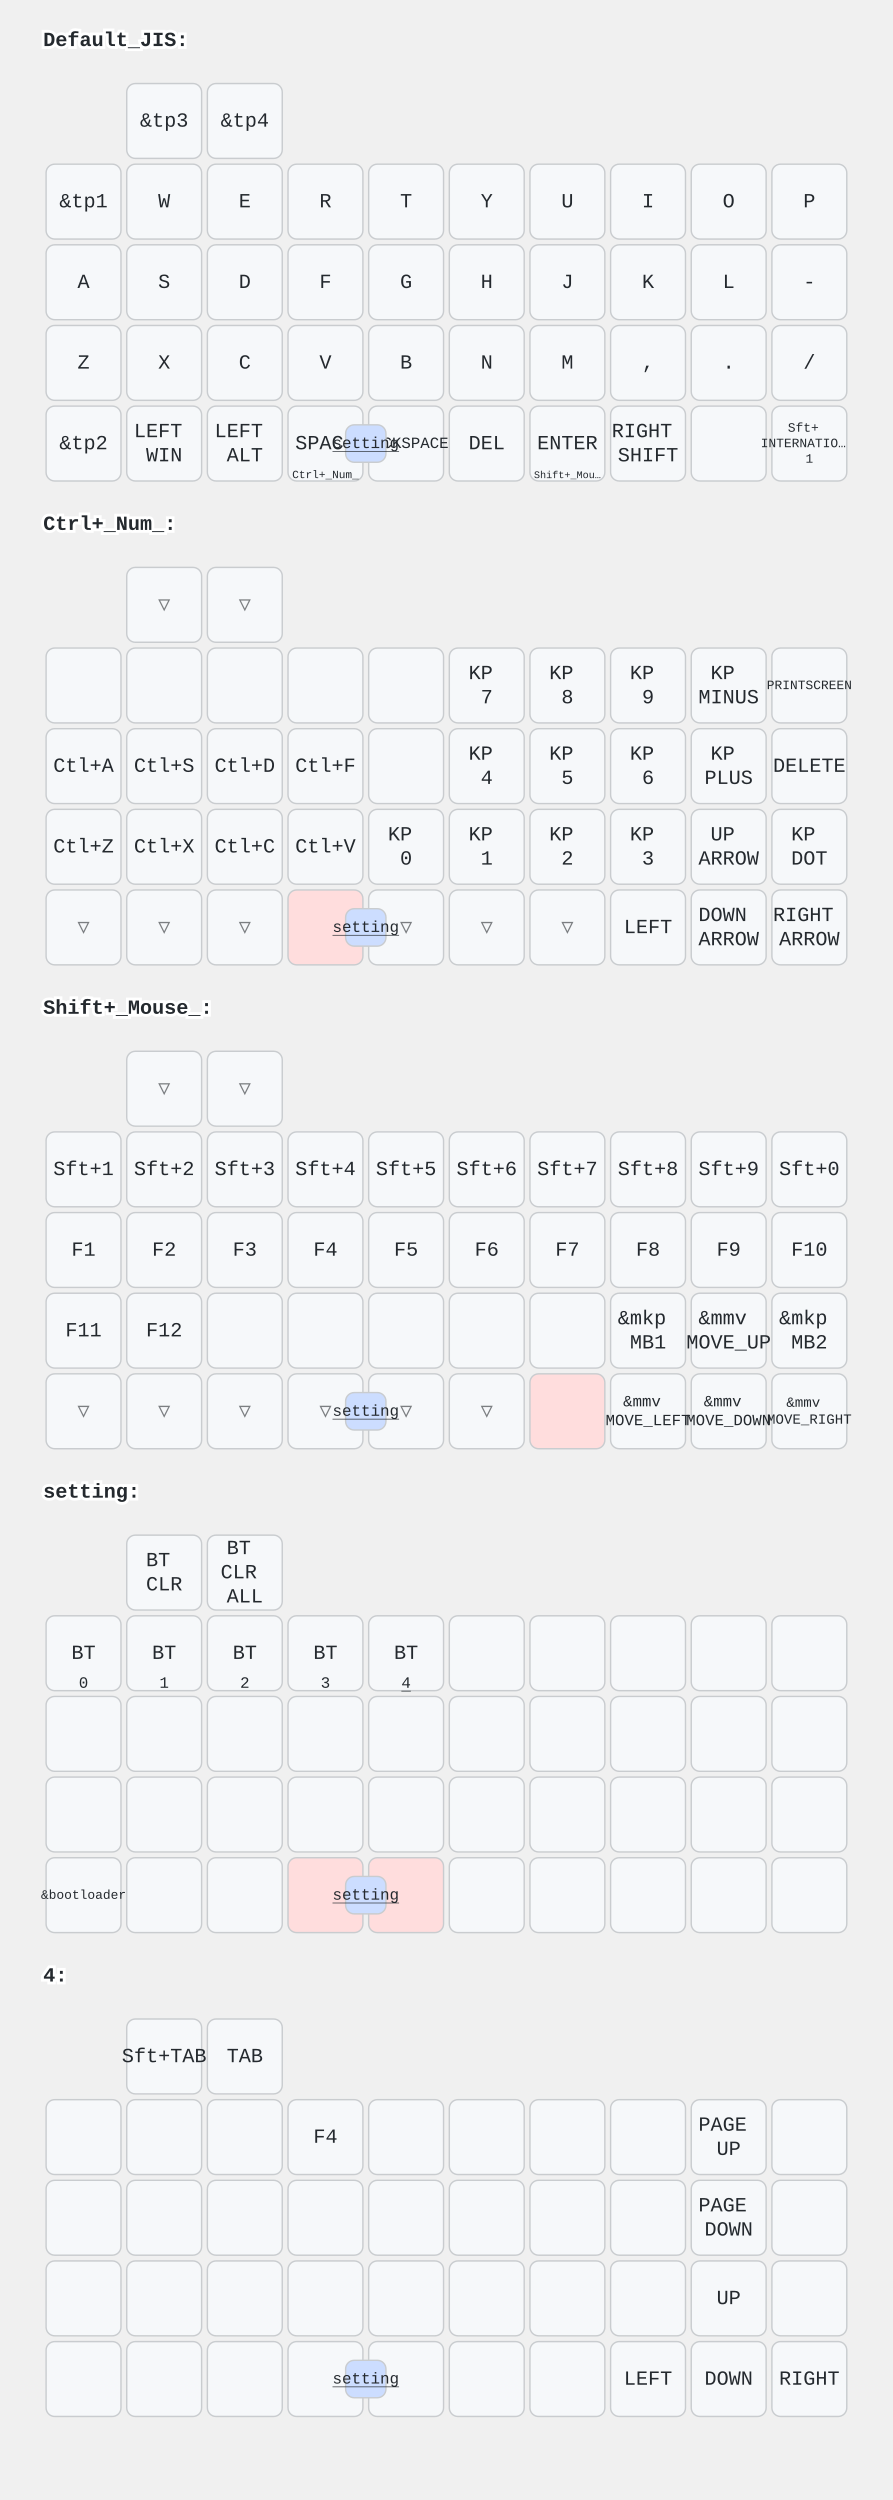
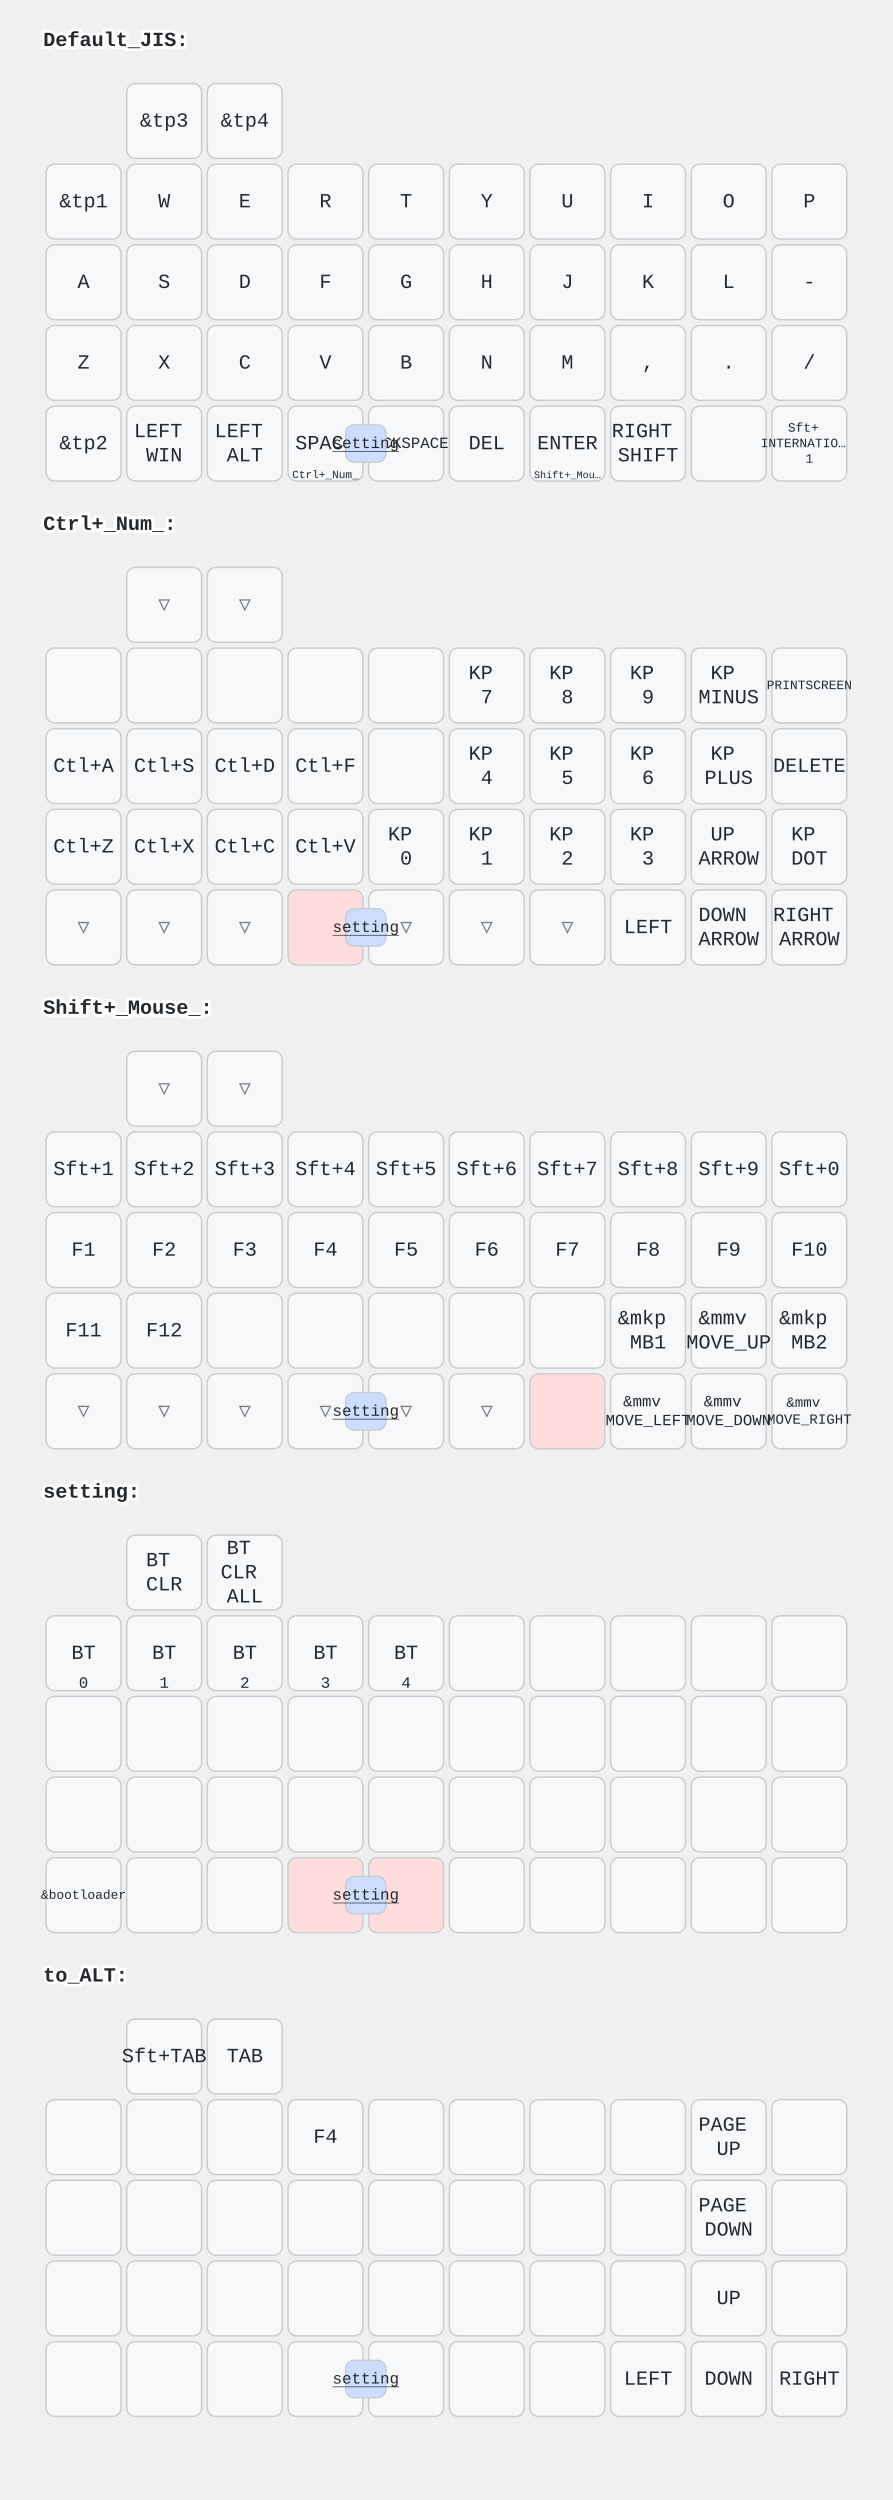
<svg xmlns="http://www.w3.org/2000/svg" width="620" height="1736" viewBox="0 0 620 1736" class="keymap">
  <style>/* inherit to force styles through use tags */
svg path {
    fill: inherit;
}

/* font and background color specifications */
svg.keymap {
    font-family: SFMono-Regular,Consolas,Liberation Mono,Menlo,monospace;
    font-size: 14px;
    font-kerning: normal;
    text-rendering: optimizeLegibility;
    fill: #24292e;
}

/* default key styling */
rect.key {
    fill: #f6f8fa;
}

rect.key, rect.combo {
    stroke: #c9cccf;
    stroke-width: 1;
}

/* default key side styling, only used is draw_key_sides is set */
rect.side {
    filter: brightness(90%);
}

/* color accent for combo boxes */
rect.combo, rect.combo-separate {
    fill: #cdf;
}

/* color accent for held keys */
rect.held, rect.combo.held {
    fill: #fdd;
}

/* color accent for ghost (optional) keys */
rect.ghost, rect.combo.ghost {
    stroke-dasharray: 4, 4;
    stroke-width: 2;
}

text {
    text-anchor: middle;
    dominant-baseline: middle;
}

/* styling for layer labels */
text.label {
    font-weight: bold;
    text-anchor: start;
    stroke: white;
    stroke-width: 4;
    paint-order: stroke;
}

/* styling for optional footer */
text.footer {
    text-anchor: end;
    dominant-baseline: auto;
    stroke: white;
    stroke-width: 4;
    paint-order: stroke;
}

/* styling for combo tap, and key non-tap label text */
text.combo, text.hold, text.shifted, text.left, text.right {
    font-size: 11px;
}

text.hold {
    text-anchor: middle;
    dominant-baseline: auto;
}

text.shifted {
    text-anchor: middle;
    dominant-baseline: hanging;
}

text.left {
    text-anchor: start;
}

text.right {
    text-anchor: end;
}

text.layer-activator {
    text-decoration: underline;
}

/* styling for hold/shifted label text in combo box */
text.combo.hold, text.combo.shifted, text.combo.left, text.combo.right {
    font-size: 8px;
}

/* lighter symbol for transparent keys */
text.trans {
    fill: #7b7e81;
}

/* styling for combo dendrons */
path.combo {
    stroke-width: 1;
    stroke: gray;
    fill: none;
}

/* Start Tabler Icons Cleanup */
/* cannot use height/width with glyphs */
.icon-tabler &gt; path {
    fill: inherit;
    stroke: inherit;
    stroke-width: 2;
}
/* hide tabler's default box */
.icon-tabler &gt; path[stroke="none"][fill="none"] {
    visibility: hidden;
}
/* End Tabler Icons Cleanup */
</style>
  <g transform="translate(30, 0)" class="layer-Default_JIS">
    <text x="0" y="28" class="label" id="Default_JIS">Default_JIS:</text>
    <g transform="translate(0, 56)">
      <g transform="translate(84, 28)" class="key keypos-0">
        <rect rx="6" ry="6" x="-26" y="-26" width="52" height="52" class="key" />
        <text x="0" y="0" class="key tap">&amp;tp3</text>
      </g>
      <g transform="translate(140, 28)" class="key keypos-1">
        <rect rx="6" ry="6" x="-26" y="-26" width="52" height="52" class="key" />
        <text x="0" y="0" class="key tap">&amp;tp4</text>
      </g>
      <g transform="translate(28, 84)" class="key keypos-2">
        <rect rx="6" ry="6" x="-26" y="-26" width="52" height="52" class="key" />
        <text x="0" y="0" class="key tap">&amp;tp1</text>
      </g>
      <g transform="translate(84, 84)" class="key keypos-3">
        <rect rx="6" ry="6" x="-26" y="-26" width="52" height="52" class="key" />
        <text x="0" y="0" class="key tap">W</text>
      </g>
      <g transform="translate(140, 84)" class="key keypos-4">
        <rect rx="6" ry="6" x="-26" y="-26" width="52" height="52" class="key" />
        <text x="0" y="0" class="key tap">E</text>
      </g>
      <g transform="translate(196, 84)" class="key keypos-5">
        <rect rx="6" ry="6" x="-26" y="-26" width="52" height="52" class="key" />
        <text x="0" y="0" class="key tap">R</text>
      </g>
      <g transform="translate(252, 84)" class="key keypos-6">
        <rect rx="6" ry="6" x="-26" y="-26" width="52" height="52" class="key" />
        <text x="0" y="0" class="key tap">T</text>
      </g>
      <g transform="translate(308, 84)" class="key keypos-7">
        <rect rx="6" ry="6" x="-26" y="-26" width="52" height="52" class="key" />
        <text x="0" y="0" class="key tap">Y</text>
      </g>
      <g transform="translate(364, 84)" class="key keypos-8">
        <rect rx="6" ry="6" x="-26" y="-26" width="52" height="52" class="key" />
        <text x="0" y="0" class="key tap">U</text>
      </g>
      <g transform="translate(420, 84)" class="key keypos-9">
        <rect rx="6" ry="6" x="-26" y="-26" width="52" height="52" class="key" />
        <text x="0" y="0" class="key tap">I</text>
      </g>
      <g transform="translate(476, 84)" class="key keypos-10">
        <rect rx="6" ry="6" x="-26" y="-26" width="52" height="52" class="key" />
        <text x="0" y="0" class="key tap">O</text>
      </g>
      <g transform="translate(532, 84)" class="key keypos-11">
        <rect rx="6" ry="6" x="-26" y="-26" width="52" height="52" class="key" />
        <text x="0" y="0" class="key tap">P</text>
      </g>
      <g transform="translate(28, 140)" class="key keypos-12">
        <rect rx="6" ry="6" x="-26" y="-26" width="52" height="52" class="key" />
        <text x="0" y="0" class="key tap">A</text>
      </g>
      <g transform="translate(84, 140)" class="key keypos-13">
        <rect rx="6" ry="6" x="-26" y="-26" width="52" height="52" class="key" />
        <text x="0" y="0" class="key tap">S</text>
      </g>
      <g transform="translate(140, 140)" class="key keypos-14">
        <rect rx="6" ry="6" x="-26" y="-26" width="52" height="52" class="key" />
        <text x="0" y="0" class="key tap">D</text>
      </g>
      <g transform="translate(196, 140)" class="key keypos-15">
        <rect rx="6" ry="6" x="-26" y="-26" width="52" height="52" class="key" />
        <text x="0" y="0" class="key tap">F</text>
      </g>
      <g transform="translate(252, 140)" class="key keypos-16">
        <rect rx="6" ry="6" x="-26" y="-26" width="52" height="52" class="key" />
        <text x="0" y="0" class="key tap">G</text>
      </g>
      <g transform="translate(308, 140)" class="key keypos-17">
        <rect rx="6" ry="6" x="-26" y="-26" width="52" height="52" class="key" />
        <text x="0" y="0" class="key tap">H</text>
      </g>
      <g transform="translate(364, 140)" class="key keypos-18">
        <rect rx="6" ry="6" x="-26" y="-26" width="52" height="52" class="key" />
        <text x="0" y="0" class="key tap">J</text>
      </g>
      <g transform="translate(420, 140)" class="key keypos-19">
        <rect rx="6" ry="6" x="-26" y="-26" width="52" height="52" class="key" />
        <text x="0" y="0" class="key tap">K</text>
      </g>
      <g transform="translate(476, 140)" class="key keypos-20">
        <rect rx="6" ry="6" x="-26" y="-26" width="52" height="52" class="key" />
        <text x="0" y="0" class="key tap">L</text>
      </g>
      <g transform="translate(532, 140)" class="key keypos-21">
        <rect rx="6" ry="6" x="-26" y="-26" width="52" height="52" class="key" />
        <text x="0" y="0" class="key tap">-</text>
      </g>
      <g transform="translate(28, 196)" class="key keypos-22">
        <rect rx="6" ry="6" x="-26" y="-26" width="52" height="52" class="key" />
        <text x="0" y="0" class="key tap">Z</text>
      </g>
      <g transform="translate(84, 196)" class="key keypos-23">
        <rect rx="6" ry="6" x="-26" y="-26" width="52" height="52" class="key" />
        <text x="0" y="0" class="key tap">X</text>
      </g>
      <g transform="translate(140, 196)" class="key keypos-24">
        <rect rx="6" ry="6" x="-26" y="-26" width="52" height="52" class="key" />
        <text x="0" y="0" class="key tap">C</text>
      </g>
      <g transform="translate(196, 196)" class="key keypos-25">
        <rect rx="6" ry="6" x="-26" y="-26" width="52" height="52" class="key" />
        <text x="0" y="0" class="key tap">V</text>
      </g>
      <g transform="translate(252, 196)" class="key keypos-26">
        <rect rx="6" ry="6" x="-26" y="-26" width="52" height="52" class="key" />
        <text x="0" y="0" class="key tap">B</text>
      </g>
      <g transform="translate(308, 196)" class="key keypos-27">
        <rect rx="6" ry="6" x="-26" y="-26" width="52" height="52" class="key" />
        <text x="0" y="0" class="key tap">N</text>
      </g>
      <g transform="translate(364, 196)" class="key keypos-28">
        <rect rx="6" ry="6" x="-26" y="-26" width="52" height="52" class="key" />
        <text x="0" y="0" class="key tap">M</text>
      </g>
      <g transform="translate(420, 196)" class="key keypos-29">
        <rect rx="6" ry="6" x="-26" y="-26" width="52" height="52" class="key" />
        <text x="0" y="0" class="key tap">,</text>
      </g>
      <g transform="translate(476, 196)" class="key keypos-30">
        <rect rx="6" ry="6" x="-26" y="-26" width="52" height="52" class="key" />
        <text x="0" y="0" class="key tap">.</text>
      </g>
      <g transform="translate(532, 196)" class="key keypos-31">
        <rect rx="6" ry="6" x="-26" y="-26" width="52" height="52" class="key" />
        <text x="0" y="0" class="key tap">/</text>
      </g>
      <g transform="translate(28, 252)" class="key keypos-32">
        <rect rx="6" ry="6" x="-26" y="-26" width="52" height="52" class="key" />
        <text x="0" y="0" class="key tap">&amp;tp2</text>
      </g>
      <g transform="translate(84, 252)" class="key keypos-33">
        <rect rx="6" ry="6" x="-26" y="-26" width="52" height="52" class="key" />
        <text x="0" y="0" class="key tap">
          <tspan x="0" dy="-0.6em">LEFT</tspan>
          <tspan x="0" dy="1.2em">WIN</tspan>
        </text>
      </g>
      <g transform="translate(140, 252)" class="key keypos-34">
        <rect rx="6" ry="6" x="-26" y="-26" width="52" height="52" class="key" />
        <text x="0" y="0" class="key tap">
          <tspan x="0" dy="-0.6em">LEFT</tspan>
          <tspan x="0" dy="1.2em">ALT</tspan>
        </text>
      </g>
      <g transform="translate(196, 252)" class="key keypos-35">
        <rect rx="6" ry="6" x="-26" y="-26" width="52" height="52" class="key" />
        <text x="0" y="0" class="key tap">SPACE</text>
        <a href="#Ctrl_Num_">
          <text x="0" y="24" class="key hold layer-activator">
            <tspan style="font-size: 70%">Ctrl+_Num_</tspan>
          </text>
        </a>
      </g>
      <g transform="translate(252, 252)" class="key keypos-36">
        <rect rx="6" ry="6" x="-26" y="-26" width="52" height="52" class="key" />
        <text x="0" y="0" class="key tap">
          <tspan style="font-size: 78%">BACKSPACE</tspan>
        </text>
      </g>
      <g transform="translate(308, 252)" class="key keypos-37">
        <rect rx="6" ry="6" x="-26" y="-26" width="52" height="52" class="key" />
        <text x="0" y="0" class="key tap">DEL</text>
      </g>
      <g transform="translate(364, 252)" class="key keypos-38">
        <rect rx="6" ry="6" x="-26" y="-26" width="52" height="52" class="key" />
        <text x="0" y="0" class="key tap">ENTER</text>
        <a href="#Shift_Mouse_">
          <text x="0" y="24" class="key hold layer-activator">
            <tspan style="font-size: 64%">Shift+_Mou…</tspan>
          </text>
        </a>
      </g>
      <g transform="translate(420, 252)" class="key keypos-39">
        <rect rx="6" ry="6" x="-26" y="-26" width="52" height="52" class="key" />
        <text x="0" y="0" class="key tap">
          <tspan x="0" dy="-0.6em">RIGHT</tspan>
          <tspan x="0" dy="1.2em">SHIFT</tspan>
        </text>
      </g>
      <g transform="translate(476, 252)" class="key keypos-40">
        <rect rx="6" ry="6" x="-26" y="-26" width="52" height="52" class="key" />
      </g>
      <g transform="translate(532, 252)" class="key keypos-41">
        <rect rx="6" ry="6" x="-26" y="-26" width="52" height="52" class="key" />
        <text x="0" y="0" class="key tap">
          <tspan x="0" dy="-1.2em" style="font-size: 64%">Sft+</tspan>
          <tspan x="0" dy="1.2em" style="font-size: 64%">INTERNATIO…</tspan>
          <tspan x="0" dy="1.2em" style="font-size: 64%">1</tspan>
        </text>
      </g>
      <g class="combo combopos-0">
        <rect rx="6" ry="6" x="210" y="239" width="28" height="26" class="combo" />
        <a href="#setting">
          <text x="224" y="252" class="combo tap layer-activator">setting</text>
        </a>
      </g>
    </g>
  </g>
  <g transform="translate(30, 336)" class="layer-Ctrl+_Num_">
    <text x="0" y="28" class="label" id="Ctrl_Num_">Ctrl+_Num_:</text>
    <g transform="translate(0, 56)">
      <g transform="translate(84, 28)" class="key trans keypos-0">
        <rect rx="6" ry="6" x="-26" y="-26" width="52" height="52" class="key trans" />
        <text x="0" y="0" class="key trans tap">▽</text>
      </g>
      <g transform="translate(140, 28)" class="key trans keypos-1">
        <rect rx="6" ry="6" x="-26" y="-26" width="52" height="52" class="key trans" />
        <text x="0" y="0" class="key trans tap">▽</text>
      </g>
      <g transform="translate(28, 84)" class="key keypos-2">
        <rect rx="6" ry="6" x="-26" y="-26" width="52" height="52" class="key" />
      </g>
      <g transform="translate(84, 84)" class="key keypos-3">
        <rect rx="6" ry="6" x="-26" y="-26" width="52" height="52" class="key" />
      </g>
      <g transform="translate(140, 84)" class="key keypos-4">
        <rect rx="6" ry="6" x="-26" y="-26" width="52" height="52" class="key" />
      </g>
      <g transform="translate(196, 84)" class="key keypos-5">
        <rect rx="6" ry="6" x="-26" y="-26" width="52" height="52" class="key" />
      </g>
      <g transform="translate(252, 84)" class="key keypos-6">
        <rect rx="6" ry="6" x="-26" y="-26" width="52" height="52" class="key" />
      </g>
      <g transform="translate(308, 84)" class="key keypos-7">
        <rect rx="6" ry="6" x="-26" y="-26" width="52" height="52" class="key" />
        <text x="0" y="0" class="key tap">
          <tspan x="0" dy="-0.6em">KP</tspan>
          <tspan x="0" dy="1.2em">7</tspan>
        </text>
      </g>
      <g transform="translate(364, 84)" class="key keypos-8">
        <rect rx="6" ry="6" x="-26" y="-26" width="52" height="52" class="key" />
        <text x="0" y="0" class="key tap">
          <tspan x="0" dy="-0.6em">KP</tspan>
          <tspan x="0" dy="1.2em">8</tspan>
        </text>
      </g>
      <g transform="translate(420, 84)" class="key keypos-9">
        <rect rx="6" ry="6" x="-26" y="-26" width="52" height="52" class="key" />
        <text x="0" y="0" class="key tap">
          <tspan x="0" dy="-0.6em">KP</tspan>
          <tspan x="0" dy="1.2em">9</tspan>
        </text>
      </g>
      <g transform="translate(476, 84)" class="key keypos-10">
        <rect rx="6" ry="6" x="-26" y="-26" width="52" height="52" class="key" />
        <text x="0" y="0" class="key tap">
          <tspan x="0" dy="-0.6em">KP</tspan>
          <tspan x="0" dy="1.2em">MINUS</tspan>
        </text>
      </g>
      <g transform="translate(532, 84)" class="key keypos-11">
        <rect rx="6" ry="6" x="-26" y="-26" width="52" height="52" class="key" />
        <text x="0" y="0" class="key tap">
          <tspan style="font-size: 64%">PRINTSCREEN</tspan>
        </text>
      </g>
      <g transform="translate(28, 140)" class="key keypos-12">
        <rect rx="6" ry="6" x="-26" y="-26" width="52" height="52" class="key" />
        <text x="0" y="0" class="key tap">Ctl+A</text>
      </g>
      <g transform="translate(84, 140)" class="key keypos-13">
        <rect rx="6" ry="6" x="-26" y="-26" width="52" height="52" class="key" />
        <text x="0" y="0" class="key tap">Ctl+S</text>
      </g>
      <g transform="translate(140, 140)" class="key keypos-14">
        <rect rx="6" ry="6" x="-26" y="-26" width="52" height="52" class="key" />
        <text x="0" y="0" class="key tap">Ctl+D</text>
      </g>
      <g transform="translate(196, 140)" class="key keypos-15">
        <rect rx="6" ry="6" x="-26" y="-26" width="52" height="52" class="key" />
        <text x="0" y="0" class="key tap">Ctl+F</text>
      </g>
      <g transform="translate(252, 140)" class="key keypos-16">
        <rect rx="6" ry="6" x="-26" y="-26" width="52" height="52" class="key" />
      </g>
      <g transform="translate(308, 140)" class="key keypos-17">
        <rect rx="6" ry="6" x="-26" y="-26" width="52" height="52" class="key" />
        <text x="0" y="0" class="key tap">
          <tspan x="0" dy="-0.6em">KP</tspan>
          <tspan x="0" dy="1.2em">4</tspan>
        </text>
      </g>
      <g transform="translate(364, 140)" class="key keypos-18">
        <rect rx="6" ry="6" x="-26" y="-26" width="52" height="52" class="key" />
        <text x="0" y="0" class="key tap">
          <tspan x="0" dy="-0.6em">KP</tspan>
          <tspan x="0" dy="1.2em">5</tspan>
        </text>
      </g>
      <g transform="translate(420, 140)" class="key keypos-19">
        <rect rx="6" ry="6" x="-26" y="-26" width="52" height="52" class="key" />
        <text x="0" y="0" class="key tap">
          <tspan x="0" dy="-0.6em">KP</tspan>
          <tspan x="0" dy="1.2em">6</tspan>
        </text>
      </g>
      <g transform="translate(476, 140)" class="key keypos-20">
        <rect rx="6" ry="6" x="-26" y="-26" width="52" height="52" class="key" />
        <text x="0" y="0" class="key tap">
          <tspan x="0" dy="-0.6em">KP</tspan>
          <tspan x="0" dy="1.2em">PLUS</tspan>
        </text>
      </g>
      <g transform="translate(532, 140)" class="key keypos-21">
        <rect rx="6" ry="6" x="-26" y="-26" width="52" height="52" class="key" />
        <text x="0" y="0" class="key tap">DELETE</text>
      </g>
      <g transform="translate(28, 196)" class="key keypos-22">
        <rect rx="6" ry="6" x="-26" y="-26" width="52" height="52" class="key" />
        <text x="0" y="0" class="key tap">Ctl+Z</text>
      </g>
      <g transform="translate(84, 196)" class="key keypos-23">
        <rect rx="6" ry="6" x="-26" y="-26" width="52" height="52" class="key" />
        <text x="0" y="0" class="key tap">Ctl+X</text>
      </g>
      <g transform="translate(140, 196)" class="key keypos-24">
        <rect rx="6" ry="6" x="-26" y="-26" width="52" height="52" class="key" />
        <text x="0" y="0" class="key tap">Ctl+C</text>
      </g>
      <g transform="translate(196, 196)" class="key keypos-25">
        <rect rx="6" ry="6" x="-26" y="-26" width="52" height="52" class="key" />
        <text x="0" y="0" class="key tap">Ctl+V</text>
      </g>
      <g transform="translate(252, 196)" class="key keypos-26">
        <rect rx="6" ry="6" x="-26" y="-26" width="52" height="52" class="key" />
        <text x="0" y="0" class="key tap">
          <tspan x="0" dy="-0.6em">KP</tspan>
          <tspan x="0" dy="1.2em">0</tspan>
        </text>
      </g>
      <g transform="translate(308, 196)" class="key keypos-27">
        <rect rx="6" ry="6" x="-26" y="-26" width="52" height="52" class="key" />
        <text x="0" y="0" class="key tap">
          <tspan x="0" dy="-0.6em">KP</tspan>
          <tspan x="0" dy="1.2em">1</tspan>
        </text>
      </g>
      <g transform="translate(364, 196)" class="key keypos-28">
        <rect rx="6" ry="6" x="-26" y="-26" width="52" height="52" class="key" />
        <text x="0" y="0" class="key tap">
          <tspan x="0" dy="-0.6em">KP</tspan>
          <tspan x="0" dy="1.2em">2</tspan>
        </text>
      </g>
      <g transform="translate(420, 196)" class="key keypos-29">
        <rect rx="6" ry="6" x="-26" y="-26" width="52" height="52" class="key" />
        <text x="0" y="0" class="key tap">
          <tspan x="0" dy="-0.6em">KP</tspan>
          <tspan x="0" dy="1.2em">3</tspan>
        </text>
      </g>
      <g transform="translate(476, 196)" class="key keypos-30">
        <rect rx="6" ry="6" x="-26" y="-26" width="52" height="52" class="key" />
        <text x="0" y="0" class="key tap">
          <tspan x="0" dy="-0.6em">UP</tspan>
          <tspan x="0" dy="1.2em">ARROW</tspan>
        </text>
      </g>
      <g transform="translate(532, 196)" class="key keypos-31">
        <rect rx="6" ry="6" x="-26" y="-26" width="52" height="52" class="key" />
        <text x="0" y="0" class="key tap">
          <tspan x="0" dy="-0.6em">KP</tspan>
          <tspan x="0" dy="1.2em">DOT</tspan>
        </text>
      </g>
      <g transform="translate(28, 252)" class="key trans keypos-32">
        <rect rx="6" ry="6" x="-26" y="-26" width="52" height="52" class="key trans" />
        <text x="0" y="0" class="key trans tap">▽</text>
      </g>
      <g transform="translate(84, 252)" class="key trans keypos-33">
        <rect rx="6" ry="6" x="-26" y="-26" width="52" height="52" class="key trans" />
        <text x="0" y="0" class="key trans tap">▽</text>
      </g>
      <g transform="translate(140, 252)" class="key trans keypos-34">
        <rect rx="6" ry="6" x="-26" y="-26" width="52" height="52" class="key trans" />
        <text x="0" y="0" class="key trans tap">▽</text>
      </g>
      <g transform="translate(196, 252)" class="key held keypos-35">
        <rect rx="6" ry="6" x="-26" y="-26" width="52" height="52" class="key held" />
      </g>
      <g transform="translate(252, 252)" class="key trans keypos-36">
        <rect rx="6" ry="6" x="-26" y="-26" width="52" height="52" class="key trans" />
        <text x="0" y="0" class="key trans tap">▽</text>
      </g>
      <g transform="translate(308, 252)" class="key trans keypos-37">
        <rect rx="6" ry="6" x="-26" y="-26" width="52" height="52" class="key trans" />
        <text x="0" y="0" class="key trans tap">▽</text>
      </g>
      <g transform="translate(364, 252)" class="key trans keypos-38">
        <rect rx="6" ry="6" x="-26" y="-26" width="52" height="52" class="key trans" />
        <text x="0" y="0" class="key trans tap">▽</text>
      </g>
      <g transform="translate(420, 252)" class="key keypos-39">
        <rect rx="6" ry="6" x="-26" y="-26" width="52" height="52" class="key" />
        <text x="0" y="0" class="key tap">LEFT</text>
      </g>
      <g transform="translate(476, 252)" class="key keypos-40">
        <rect rx="6" ry="6" x="-26" y="-26" width="52" height="52" class="key" />
        <text x="0" y="0" class="key tap">
          <tspan x="0" dy="-0.6em">DOWN</tspan>
          <tspan x="0" dy="1.2em">ARROW</tspan>
        </text>
      </g>
      <g transform="translate(532, 252)" class="key keypos-41">
        <rect rx="6" ry="6" x="-26" y="-26" width="52" height="52" class="key" />
        <text x="0" y="0" class="key tap">
          <tspan x="0" dy="-0.6em">RIGHT</tspan>
          <tspan x="0" dy="1.2em">ARROW</tspan>
        </text>
      </g>
      <g class="combo combopos-0">
        <rect rx="6" ry="6" x="210" y="239" width="28" height="26" class="combo" />
        <a href="#setting">
          <text x="224" y="252" class="combo tap layer-activator">setting</text>
        </a>
      </g>
    </g>
  </g>
  <g transform="translate(30, 672)" class="layer-Shift+_Mouse_">
    <text x="0" y="28" class="label" id="Shift_Mouse_">Shift+_Mouse_:</text>
    <g transform="translate(0, 56)">
      <g transform="translate(84, 28)" class="key trans keypos-0">
        <rect rx="6" ry="6" x="-26" y="-26" width="52" height="52" class="key trans" />
        <text x="0" y="0" class="key trans tap">▽</text>
      </g>
      <g transform="translate(140, 28)" class="key trans keypos-1">
        <rect rx="6" ry="6" x="-26" y="-26" width="52" height="52" class="key trans" />
        <text x="0" y="0" class="key trans tap">▽</text>
      </g>
      <g transform="translate(28, 84)" class="key keypos-2">
        <rect rx="6" ry="6" x="-26" y="-26" width="52" height="52" class="key" />
        <text x="0" y="0" class="key tap">Sft+1</text>
      </g>
      <g transform="translate(84, 84)" class="key keypos-3">
        <rect rx="6" ry="6" x="-26" y="-26" width="52" height="52" class="key" />
        <text x="0" y="0" class="key tap">Sft+2</text>
      </g>
      <g transform="translate(140, 84)" class="key keypos-4">
        <rect rx="6" ry="6" x="-26" y="-26" width="52" height="52" class="key" />
        <text x="0" y="0" class="key tap">Sft+3</text>
      </g>
      <g transform="translate(196, 84)" class="key keypos-5">
        <rect rx="6" ry="6" x="-26" y="-26" width="52" height="52" class="key" />
        <text x="0" y="0" class="key tap">Sft+4</text>
      </g>
      <g transform="translate(252, 84)" class="key keypos-6">
        <rect rx="6" ry="6" x="-26" y="-26" width="52" height="52" class="key" />
        <text x="0" y="0" class="key tap">Sft+5</text>
      </g>
      <g transform="translate(308, 84)" class="key keypos-7">
        <rect rx="6" ry="6" x="-26" y="-26" width="52" height="52" class="key" />
        <text x="0" y="0" class="key tap">Sft+6</text>
      </g>
      <g transform="translate(364, 84)" class="key keypos-8">
        <rect rx="6" ry="6" x="-26" y="-26" width="52" height="52" class="key" />
        <text x="0" y="0" class="key tap">Sft+7</text>
      </g>
      <g transform="translate(420, 84)" class="key keypos-9">
        <rect rx="6" ry="6" x="-26" y="-26" width="52" height="52" class="key" />
        <text x="0" y="0" class="key tap">Sft+8</text>
      </g>
      <g transform="translate(476, 84)" class="key keypos-10">
        <rect rx="6" ry="6" x="-26" y="-26" width="52" height="52" class="key" />
        <text x="0" y="0" class="key tap">Sft+9</text>
      </g>
      <g transform="translate(532, 84)" class="key keypos-11">
        <rect rx="6" ry="6" x="-26" y="-26" width="52" height="52" class="key" />
        <text x="0" y="0" class="key tap">Sft+0</text>
      </g>
      <g transform="translate(28, 140)" class="key keypos-12">
        <rect rx="6" ry="6" x="-26" y="-26" width="52" height="52" class="key" />
        <text x="0" y="0" class="key tap">F1</text>
      </g>
      <g transform="translate(84, 140)" class="key keypos-13">
        <rect rx="6" ry="6" x="-26" y="-26" width="52" height="52" class="key" />
        <text x="0" y="0" class="key tap">F2</text>
      </g>
      <g transform="translate(140, 140)" class="key keypos-14">
        <rect rx="6" ry="6" x="-26" y="-26" width="52" height="52" class="key" />
        <text x="0" y="0" class="key tap">F3</text>
      </g>
      <g transform="translate(196, 140)" class="key keypos-15">
        <rect rx="6" ry="6" x="-26" y="-26" width="52" height="52" class="key" />
        <text x="0" y="0" class="key tap">F4</text>
      </g>
      <g transform="translate(252, 140)" class="key keypos-16">
        <rect rx="6" ry="6" x="-26" y="-26" width="52" height="52" class="key" />
        <text x="0" y="0" class="key tap">F5</text>
      </g>
      <g transform="translate(308, 140)" class="key keypos-17">
        <rect rx="6" ry="6" x="-26" y="-26" width="52" height="52" class="key" />
        <text x="0" y="0" class="key tap">F6</text>
      </g>
      <g transform="translate(364, 140)" class="key keypos-18">
        <rect rx="6" ry="6" x="-26" y="-26" width="52" height="52" class="key" />
        <text x="0" y="0" class="key tap">F7</text>
      </g>
      <g transform="translate(420, 140)" class="key keypos-19">
        <rect rx="6" ry="6" x="-26" y="-26" width="52" height="52" class="key" />
        <text x="0" y="0" class="key tap">F8</text>
      </g>
      <g transform="translate(476, 140)" class="key keypos-20">
        <rect rx="6" ry="6" x="-26" y="-26" width="52" height="52" class="key" />
        <text x="0" y="0" class="key tap">F9</text>
      </g>
      <g transform="translate(532, 140)" class="key keypos-21">
        <rect rx="6" ry="6" x="-26" y="-26" width="52" height="52" class="key" />
        <text x="0" y="0" class="key tap">F10</text>
      </g>
      <g transform="translate(28, 196)" class="key keypos-22">
        <rect rx="6" ry="6" x="-26" y="-26" width="52" height="52" class="key" />
        <text x="0" y="0" class="key tap">F11</text>
      </g>
      <g transform="translate(84, 196)" class="key keypos-23">
        <rect rx="6" ry="6" x="-26" y="-26" width="52" height="52" class="key" />
        <text x="0" y="0" class="key tap">F12</text>
      </g>
      <g transform="translate(140, 196)" class="key keypos-24">
        <rect rx="6" ry="6" x="-26" y="-26" width="52" height="52" class="key" />
      </g>
      <g transform="translate(196, 196)" class="key keypos-25">
        <rect rx="6" ry="6" x="-26" y="-26" width="52" height="52" class="key" />
      </g>
      <g transform="translate(252, 196)" class="key keypos-26">
        <rect rx="6" ry="6" x="-26" y="-26" width="52" height="52" class="key" />
      </g>
      <g transform="translate(308, 196)" class="key keypos-27">
        <rect rx="6" ry="6" x="-26" y="-26" width="52" height="52" class="key" />
      </g>
      <g transform="translate(364, 196)" class="key keypos-28">
        <rect rx="6" ry="6" x="-26" y="-26" width="52" height="52" class="key" />
      </g>
      <g transform="translate(420, 196)" class="key keypos-29">
        <rect rx="6" ry="6" x="-26" y="-26" width="52" height="52" class="key" />
        <text x="0" y="0" class="key tap">
          <tspan x="0" dy="-0.6em">&amp;mkp</tspan>
          <tspan x="0" dy="1.2em">MB1</tspan>
        </text>
      </g>
      <g transform="translate(476, 196)" class="key keypos-30">
        <rect rx="6" ry="6" x="-26" y="-26" width="52" height="52" class="key" />
        <text x="0" y="0" class="key tap">
          <tspan x="0" dy="-0.6em">&amp;mmv</tspan>
          <tspan x="0" dy="1.2em">MOVE_UP</tspan>
        </text>
      </g>
      <g transform="translate(532, 196)" class="key keypos-31">
        <rect rx="6" ry="6" x="-26" y="-26" width="52" height="52" class="key" />
        <text x="0" y="0" class="key tap">
          <tspan x="0" dy="-0.6em">&amp;mkp</tspan>
          <tspan x="0" dy="1.2em">MB2</tspan>
        </text>
      </g>
      <g transform="translate(28, 252)" class="key trans keypos-32">
        <rect rx="6" ry="6" x="-26" y="-26" width="52" height="52" class="key trans" />
        <text x="0" y="0" class="key trans tap">▽</text>
      </g>
      <g transform="translate(84, 252)" class="key trans keypos-33">
        <rect rx="6" ry="6" x="-26" y="-26" width="52" height="52" class="key trans" />
        <text x="0" y="0" class="key trans tap">▽</text>
      </g>
      <g transform="translate(140, 252)" class="key trans keypos-34">
        <rect rx="6" ry="6" x="-26" y="-26" width="52" height="52" class="key trans" />
        <text x="0" y="0" class="key trans tap">▽</text>
      </g>
      <g transform="translate(196, 252)" class="key trans keypos-35">
        <rect rx="6" ry="6" x="-26" y="-26" width="52" height="52" class="key trans" />
        <text x="0" y="0" class="key trans tap">▽</text>
      </g>
      <g transform="translate(252, 252)" class="key trans keypos-36">
        <rect rx="6" ry="6" x="-26" y="-26" width="52" height="52" class="key trans" />
        <text x="0" y="0" class="key trans tap">▽</text>
      </g>
      <g transform="translate(308, 252)" class="key trans keypos-37">
        <rect rx="6" ry="6" x="-26" y="-26" width="52" height="52" class="key trans" />
        <text x="0" y="0" class="key trans tap">▽</text>
      </g>
      <g transform="translate(364, 252)" class="key held keypos-38">
        <rect rx="6" ry="6" x="-26" y="-26" width="52" height="52" class="key held" />
      </g>
      <g transform="translate(420, 252)" class="key keypos-39">
        <rect rx="6" ry="6" x="-26" y="-26" width="52" height="52" class="key" />
        <text x="0" y="0" class="key tap">
          <tspan x="0" dy="-0.6em" style="font-size: 78%">&amp;mmv</tspan>
          <tspan x="0" dy="1.2em" style="font-size: 78%">MOVE_LEFT</tspan>
        </text>
      </g>
      <g transform="translate(476, 252)" class="key keypos-40">
        <rect rx="6" ry="6" x="-26" y="-26" width="52" height="52" class="key" />
        <text x="0" y="0" class="key tap">
          <tspan x="0" dy="-0.6em" style="font-size: 78%">&amp;mmv</tspan>
          <tspan x="0" dy="1.2em" style="font-size: 78%">MOVE_DOWN</tspan>
        </text>
      </g>
      <g transform="translate(532, 252)" class="key keypos-41">
        <rect rx="6" ry="6" x="-26" y="-26" width="52" height="52" class="key" />
        <text x="0" y="0" class="key tap">
          <tspan x="0" dy="-0.6em" style="font-size: 70%">&amp;mmv</tspan>
          <tspan x="0" dy="1.2em" style="font-size: 70%">MOVE_RIGHT</tspan>
        </text>
      </g>
      <g class="combo combopos-0">
        <rect rx="6" ry="6" x="210" y="239" width="28" height="26" class="combo" />
        <a href="#setting">
          <text x="224" y="252" class="combo tap layer-activator">setting</text>
        </a>
      </g>
    </g>
  </g>
  <g transform="translate(30, 1008)" class="layer-setting">
    <text x="0" y="28" class="label" id="setting">setting:</text>
    <g transform="translate(0, 56)">
      <g transform="translate(84, 28)" class="key keypos-0">
        <rect rx="6" ry="6" x="-26" y="-26" width="52" height="52" class="key" />
        <text x="0" y="0" class="key tap">
          <tspan x="0" dy="-0.6em">BT</tspan>
          <tspan x="0" dy="1.2em">CLR</tspan>
        </text>
      </g>
      <g transform="translate(140, 28)" class="key keypos-1">
        <rect rx="6" ry="6" x="-26" y="-26" width="52" height="52" class="key" />
        <text x="0" y="0" class="key tap">
          <tspan x="0" dy="-1.2em">BT</tspan>
          <tspan x="0" dy="1.2em">CLR</tspan>
          <tspan x="0" dy="1.2em">ALL</tspan>
        </text>
      </g>
      <g transform="translate(28, 84)" class="key keypos-2">
        <rect rx="6" ry="6" x="-26" y="-26" width="52" height="52" class="key" />
        <text x="0" y="0" class="key tap">BT</text>
        <text x="0" y="24" class="key hold">0</text>
      </g>
      <g transform="translate(84, 84)" class="key keypos-3">
        <rect rx="6" ry="6" x="-26" y="-26" width="52" height="52" class="key" />
        <text x="0" y="0" class="key tap">BT</text>
        <text x="0" y="24" class="key hold">1</text>
      </g>
      <g transform="translate(140, 84)" class="key keypos-4">
        <rect rx="6" ry="6" x="-26" y="-26" width="52" height="52" class="key" />
        <text x="0" y="0" class="key tap">BT</text>
        <text x="0" y="24" class="key hold">2</text>
      </g>
      <g transform="translate(196, 84)" class="key keypos-5">
        <rect rx="6" ry="6" x="-26" y="-26" width="52" height="52" class="key" />
        <text x="0" y="0" class="key tap">BT</text>
        <text x="0" y="24" class="key hold">3</text>
      </g>
      <g transform="translate(252, 84)" class="key keypos-6">
        <rect rx="6" ry="6" x="-26" y="-26" width="52" height="52" class="key" />
        <text x="0" y="0" class="key tap">BT</text>
-         <a href="#x_x">
-           <text x="0" y="24" class="key hold layer-activator">4</text>
-         </a>
+         <text x="0" y="24" class="key hold">4</text>
      </g>
      <g transform="translate(308, 84)" class="key keypos-7">
        <rect rx="6" ry="6" x="-26" y="-26" width="52" height="52" class="key" />
      </g>
      <g transform="translate(364, 84)" class="key keypos-8">
        <rect rx="6" ry="6" x="-26" y="-26" width="52" height="52" class="key" />
      </g>
      <g transform="translate(420, 84)" class="key keypos-9">
        <rect rx="6" ry="6" x="-26" y="-26" width="52" height="52" class="key" />
      </g>
      <g transform="translate(476, 84)" class="key keypos-10">
        <rect rx="6" ry="6" x="-26" y="-26" width="52" height="52" class="key" />
      </g>
      <g transform="translate(532, 84)" class="key keypos-11">
        <rect rx="6" ry="6" x="-26" y="-26" width="52" height="52" class="key" />
      </g>
      <g transform="translate(28, 140)" class="key keypos-12">
        <rect rx="6" ry="6" x="-26" y="-26" width="52" height="52" class="key" />
      </g>
      <g transform="translate(84, 140)" class="key keypos-13">
        <rect rx="6" ry="6" x="-26" y="-26" width="52" height="52" class="key" />
      </g>
      <g transform="translate(140, 140)" class="key keypos-14">
        <rect rx="6" ry="6" x="-26" y="-26" width="52" height="52" class="key" />
      </g>
      <g transform="translate(196, 140)" class="key keypos-15">
        <rect rx="6" ry="6" x="-26" y="-26" width="52" height="52" class="key" />
      </g>
      <g transform="translate(252, 140)" class="key keypos-16">
        <rect rx="6" ry="6" x="-26" y="-26" width="52" height="52" class="key" />
      </g>
      <g transform="translate(308, 140)" class="key keypos-17">
        <rect rx="6" ry="6" x="-26" y="-26" width="52" height="52" class="key" />
      </g>
      <g transform="translate(364, 140)" class="key keypos-18">
        <rect rx="6" ry="6" x="-26" y="-26" width="52" height="52" class="key" />
      </g>
      <g transform="translate(420, 140)" class="key keypos-19">
        <rect rx="6" ry="6" x="-26" y="-26" width="52" height="52" class="key" />
      </g>
      <g transform="translate(476, 140)" class="key keypos-20">
        <rect rx="6" ry="6" x="-26" y="-26" width="52" height="52" class="key" />
      </g>
      <g transform="translate(532, 140)" class="key keypos-21">
        <rect rx="6" ry="6" x="-26" y="-26" width="52" height="52" class="key" />
      </g>
      <g transform="translate(28, 196)" class="key keypos-22">
        <rect rx="6" ry="6" x="-26" y="-26" width="52" height="52" class="key" />
      </g>
      <g transform="translate(84, 196)" class="key keypos-23">
        <rect rx="6" ry="6" x="-26" y="-26" width="52" height="52" class="key" />
      </g>
      <g transform="translate(140, 196)" class="key keypos-24">
        <rect rx="6" ry="6" x="-26" y="-26" width="52" height="52" class="key" />
      </g>
      <g transform="translate(196, 196)" class="key keypos-25">
        <rect rx="6" ry="6" x="-26" y="-26" width="52" height="52" class="key" />
      </g>
      <g transform="translate(252, 196)" class="key keypos-26">
        <rect rx="6" ry="6" x="-26" y="-26" width="52" height="52" class="key" />
      </g>
      <g transform="translate(308, 196)" class="key keypos-27">
        <rect rx="6" ry="6" x="-26" y="-26" width="52" height="52" class="key" />
      </g>
      <g transform="translate(364, 196)" class="key keypos-28">
        <rect rx="6" ry="6" x="-26" y="-26" width="52" height="52" class="key" />
      </g>
      <g transform="translate(420, 196)" class="key keypos-29">
        <rect rx="6" ry="6" x="-26" y="-26" width="52" height="52" class="key" />
      </g>
      <g transform="translate(476, 196)" class="key keypos-30">
        <rect rx="6" ry="6" x="-26" y="-26" width="52" height="52" class="key" />
      </g>
      <g transform="translate(532, 196)" class="key keypos-31">
        <rect rx="6" ry="6" x="-26" y="-26" width="52" height="52" class="key" />
      </g>
      <g transform="translate(28, 252)" class="key keypos-32">
        <rect rx="6" ry="6" x="-26" y="-26" width="52" height="52" class="key" />
        <text x="0" y="0" class="key tap">
          <tspan style="font-size: 64%">&amp;bootloader</tspan>
        </text>
      </g>
      <g transform="translate(84, 252)" class="key keypos-33">
        <rect rx="6" ry="6" x="-26" y="-26" width="52" height="52" class="key" />
      </g>
      <g transform="translate(140, 252)" class="key keypos-34">
        <rect rx="6" ry="6" x="-26" y="-26" width="52" height="52" class="key" />
      </g>
      <g transform="translate(196, 252)" class="key held keypos-35">
        <rect rx="6" ry="6" x="-26" y="-26" width="52" height="52" class="key held" />
      </g>
      <g transform="translate(252, 252)" class="key held keypos-36">
        <rect rx="6" ry="6" x="-26" y="-26" width="52" height="52" class="key held" />
      </g>
      <g transform="translate(308, 252)" class="key keypos-37">
        <rect rx="6" ry="6" x="-26" y="-26" width="52" height="52" class="key" />
      </g>
      <g transform="translate(364, 252)" class="key keypos-38">
        <rect rx="6" ry="6" x="-26" y="-26" width="52" height="52" class="key" />
      </g>
      <g transform="translate(420, 252)" class="key keypos-39">
        <rect rx="6" ry="6" x="-26" y="-26" width="52" height="52" class="key" />
      </g>
      <g transform="translate(476, 252)" class="key keypos-40">
        <rect rx="6" ry="6" x="-26" y="-26" width="52" height="52" class="key" />
      </g>
      <g transform="translate(532, 252)" class="key keypos-41">
        <rect rx="6" ry="6" x="-26" y="-26" width="52" height="52" class="key" />
      </g>
      <g class="combo combopos-0">
        <rect rx="6" ry="6" x="210" y="239" width="28" height="26" class="combo" />
        <a href="#setting">
          <text x="224" y="252" class="combo tap layer-activator">setting</text>
        </a>
      </g>
    </g>
  </g>
-   <g transform="translate(30, 1344)" class="layer-4">
-     <text x="0" y="28" class="label" id="x_x">4:</text>
+   <g transform="translate(30, 1344)" class="layer-to_ALT">
+     <text x="0" y="28" class="label" id="to_ALT">to_ALT:</text>
    <g transform="translate(0, 56)">
      <g transform="translate(84, 28)" class="key keypos-0">
        <rect rx="6" ry="6" x="-26" y="-26" width="52" height="52" class="key" />
        <text x="0" y="0" class="key tap">Sft+TAB</text>
      </g>
      <g transform="translate(140, 28)" class="key keypos-1">
        <rect rx="6" ry="6" x="-26" y="-26" width="52" height="52" class="key" />
        <text x="0" y="0" class="key tap">TAB</text>
      </g>
      <g transform="translate(28, 84)" class="key keypos-2">
        <rect rx="6" ry="6" x="-26" y="-26" width="52" height="52" class="key" />
      </g>
      <g transform="translate(84, 84)" class="key keypos-3">
        <rect rx="6" ry="6" x="-26" y="-26" width="52" height="52" class="key" />
      </g>
      <g transform="translate(140, 84)" class="key keypos-4">
        <rect rx="6" ry="6" x="-26" y="-26" width="52" height="52" class="key" />
      </g>
      <g transform="translate(196, 84)" class="key keypos-5">
        <rect rx="6" ry="6" x="-26" y="-26" width="52" height="52" class="key" />
        <text x="0" y="0" class="key tap">F4</text>
      </g>
      <g transform="translate(252, 84)" class="key keypos-6">
        <rect rx="6" ry="6" x="-26" y="-26" width="52" height="52" class="key" />
      </g>
      <g transform="translate(308, 84)" class="key keypos-7">
        <rect rx="6" ry="6" x="-26" y="-26" width="52" height="52" class="key" />
      </g>
      <g transform="translate(364, 84)" class="key keypos-8">
        <rect rx="6" ry="6" x="-26" y="-26" width="52" height="52" class="key" />
      </g>
      <g transform="translate(420, 84)" class="key keypos-9">
        <rect rx="6" ry="6" x="-26" y="-26" width="52" height="52" class="key" />
      </g>
      <g transform="translate(476, 84)" class="key keypos-10">
        <rect rx="6" ry="6" x="-26" y="-26" width="52" height="52" class="key" />
        <text x="0" y="0" class="key tap">
          <tspan x="0" dy="-0.6em">PAGE</tspan>
          <tspan x="0" dy="1.2em">UP</tspan>
        </text>
      </g>
      <g transform="translate(532, 84)" class="key keypos-11">
        <rect rx="6" ry="6" x="-26" y="-26" width="52" height="52" class="key" />
      </g>
      <g transform="translate(28, 140)" class="key keypos-12">
        <rect rx="6" ry="6" x="-26" y="-26" width="52" height="52" class="key" />
      </g>
      <g transform="translate(84, 140)" class="key keypos-13">
        <rect rx="6" ry="6" x="-26" y="-26" width="52" height="52" class="key" />
      </g>
      <g transform="translate(140, 140)" class="key keypos-14">
        <rect rx="6" ry="6" x="-26" y="-26" width="52" height="52" class="key" />
      </g>
      <g transform="translate(196, 140)" class="key keypos-15">
        <rect rx="6" ry="6" x="-26" y="-26" width="52" height="52" class="key" />
      </g>
      <g transform="translate(252, 140)" class="key keypos-16">
        <rect rx="6" ry="6" x="-26" y="-26" width="52" height="52" class="key" />
      </g>
      <g transform="translate(308, 140)" class="key keypos-17">
        <rect rx="6" ry="6" x="-26" y="-26" width="52" height="52" class="key" />
      </g>
      <g transform="translate(364, 140)" class="key keypos-18">
        <rect rx="6" ry="6" x="-26" y="-26" width="52" height="52" class="key" />
      </g>
      <g transform="translate(420, 140)" class="key keypos-19">
        <rect rx="6" ry="6" x="-26" y="-26" width="52" height="52" class="key" />
      </g>
      <g transform="translate(476, 140)" class="key keypos-20">
        <rect rx="6" ry="6" x="-26" y="-26" width="52" height="52" class="key" />
        <text x="0" y="0" class="key tap">
          <tspan x="0" dy="-0.6em">PAGE</tspan>
          <tspan x="0" dy="1.2em">DOWN</tspan>
        </text>
      </g>
      <g transform="translate(532, 140)" class="key keypos-21">
        <rect rx="6" ry="6" x="-26" y="-26" width="52" height="52" class="key" />
      </g>
      <g transform="translate(28, 196)" class="key keypos-22">
        <rect rx="6" ry="6" x="-26" y="-26" width="52" height="52" class="key" />
      </g>
      <g transform="translate(84, 196)" class="key keypos-23">
        <rect rx="6" ry="6" x="-26" y="-26" width="52" height="52" class="key" />
      </g>
      <g transform="translate(140, 196)" class="key keypos-24">
        <rect rx="6" ry="6" x="-26" y="-26" width="52" height="52" class="key" />
      </g>
      <g transform="translate(196, 196)" class="key keypos-25">
        <rect rx="6" ry="6" x="-26" y="-26" width="52" height="52" class="key" />
      </g>
      <g transform="translate(252, 196)" class="key keypos-26">
        <rect rx="6" ry="6" x="-26" y="-26" width="52" height="52" class="key" />
      </g>
      <g transform="translate(308, 196)" class="key keypos-27">
        <rect rx="6" ry="6" x="-26" y="-26" width="52" height="52" class="key" />
      </g>
      <g transform="translate(364, 196)" class="key keypos-28">
        <rect rx="6" ry="6" x="-26" y="-26" width="52" height="52" class="key" />
      </g>
      <g transform="translate(420, 196)" class="key keypos-29">
        <rect rx="6" ry="6" x="-26" y="-26" width="52" height="52" class="key" />
      </g>
      <g transform="translate(476, 196)" class="key keypos-30">
        <rect rx="6" ry="6" x="-26" y="-26" width="52" height="52" class="key" />
        <text x="0" y="0" class="key tap">UP</text>
      </g>
      <g transform="translate(532, 196)" class="key keypos-31">
        <rect rx="6" ry="6" x="-26" y="-26" width="52" height="52" class="key" />
      </g>
      <g transform="translate(28, 252)" class="key keypos-32">
        <rect rx="6" ry="6" x="-26" y="-26" width="52" height="52" class="key" />
      </g>
      <g transform="translate(84, 252)" class="key keypos-33">
        <rect rx="6" ry="6" x="-26" y="-26" width="52" height="52" class="key" />
      </g>
      <g transform="translate(140, 252)" class="key keypos-34">
        <rect rx="6" ry="6" x="-26" y="-26" width="52" height="52" class="key" />
      </g>
      <g transform="translate(196, 252)" class="key keypos-35">
        <rect rx="6" ry="6" x="-26" y="-26" width="52" height="52" class="key" />
      </g>
      <g transform="translate(252, 252)" class="key keypos-36">
        <rect rx="6" ry="6" x="-26" y="-26" width="52" height="52" class="key" />
      </g>
      <g transform="translate(308, 252)" class="key keypos-37">
        <rect rx="6" ry="6" x="-26" y="-26" width="52" height="52" class="key" />
      </g>
      <g transform="translate(364, 252)" class="key keypos-38">
        <rect rx="6" ry="6" x="-26" y="-26" width="52" height="52" class="key" />
      </g>
      <g transform="translate(420, 252)" class="key keypos-39">
        <rect rx="6" ry="6" x="-26" y="-26" width="52" height="52" class="key" />
        <text x="0" y="0" class="key tap">LEFT</text>
      </g>
      <g transform="translate(476, 252)" class="key keypos-40">
        <rect rx="6" ry="6" x="-26" y="-26" width="52" height="52" class="key" />
        <text x="0" y="0" class="key tap">DOWN</text>
      </g>
      <g transform="translate(532, 252)" class="key keypos-41">
        <rect rx="6" ry="6" x="-26" y="-26" width="52" height="52" class="key" />
        <text x="0" y="0" class="key tap">RIGHT</text>
      </g>
      <g class="combo combopos-0">
        <rect rx="6" ry="6" x="210" y="239" width="28" height="26" class="combo" />
        <a href="#setting">
          <text x="224" y="252" class="combo tap layer-activator">setting</text>
        </a>
      </g>
    </g>
  </g>
</svg>
